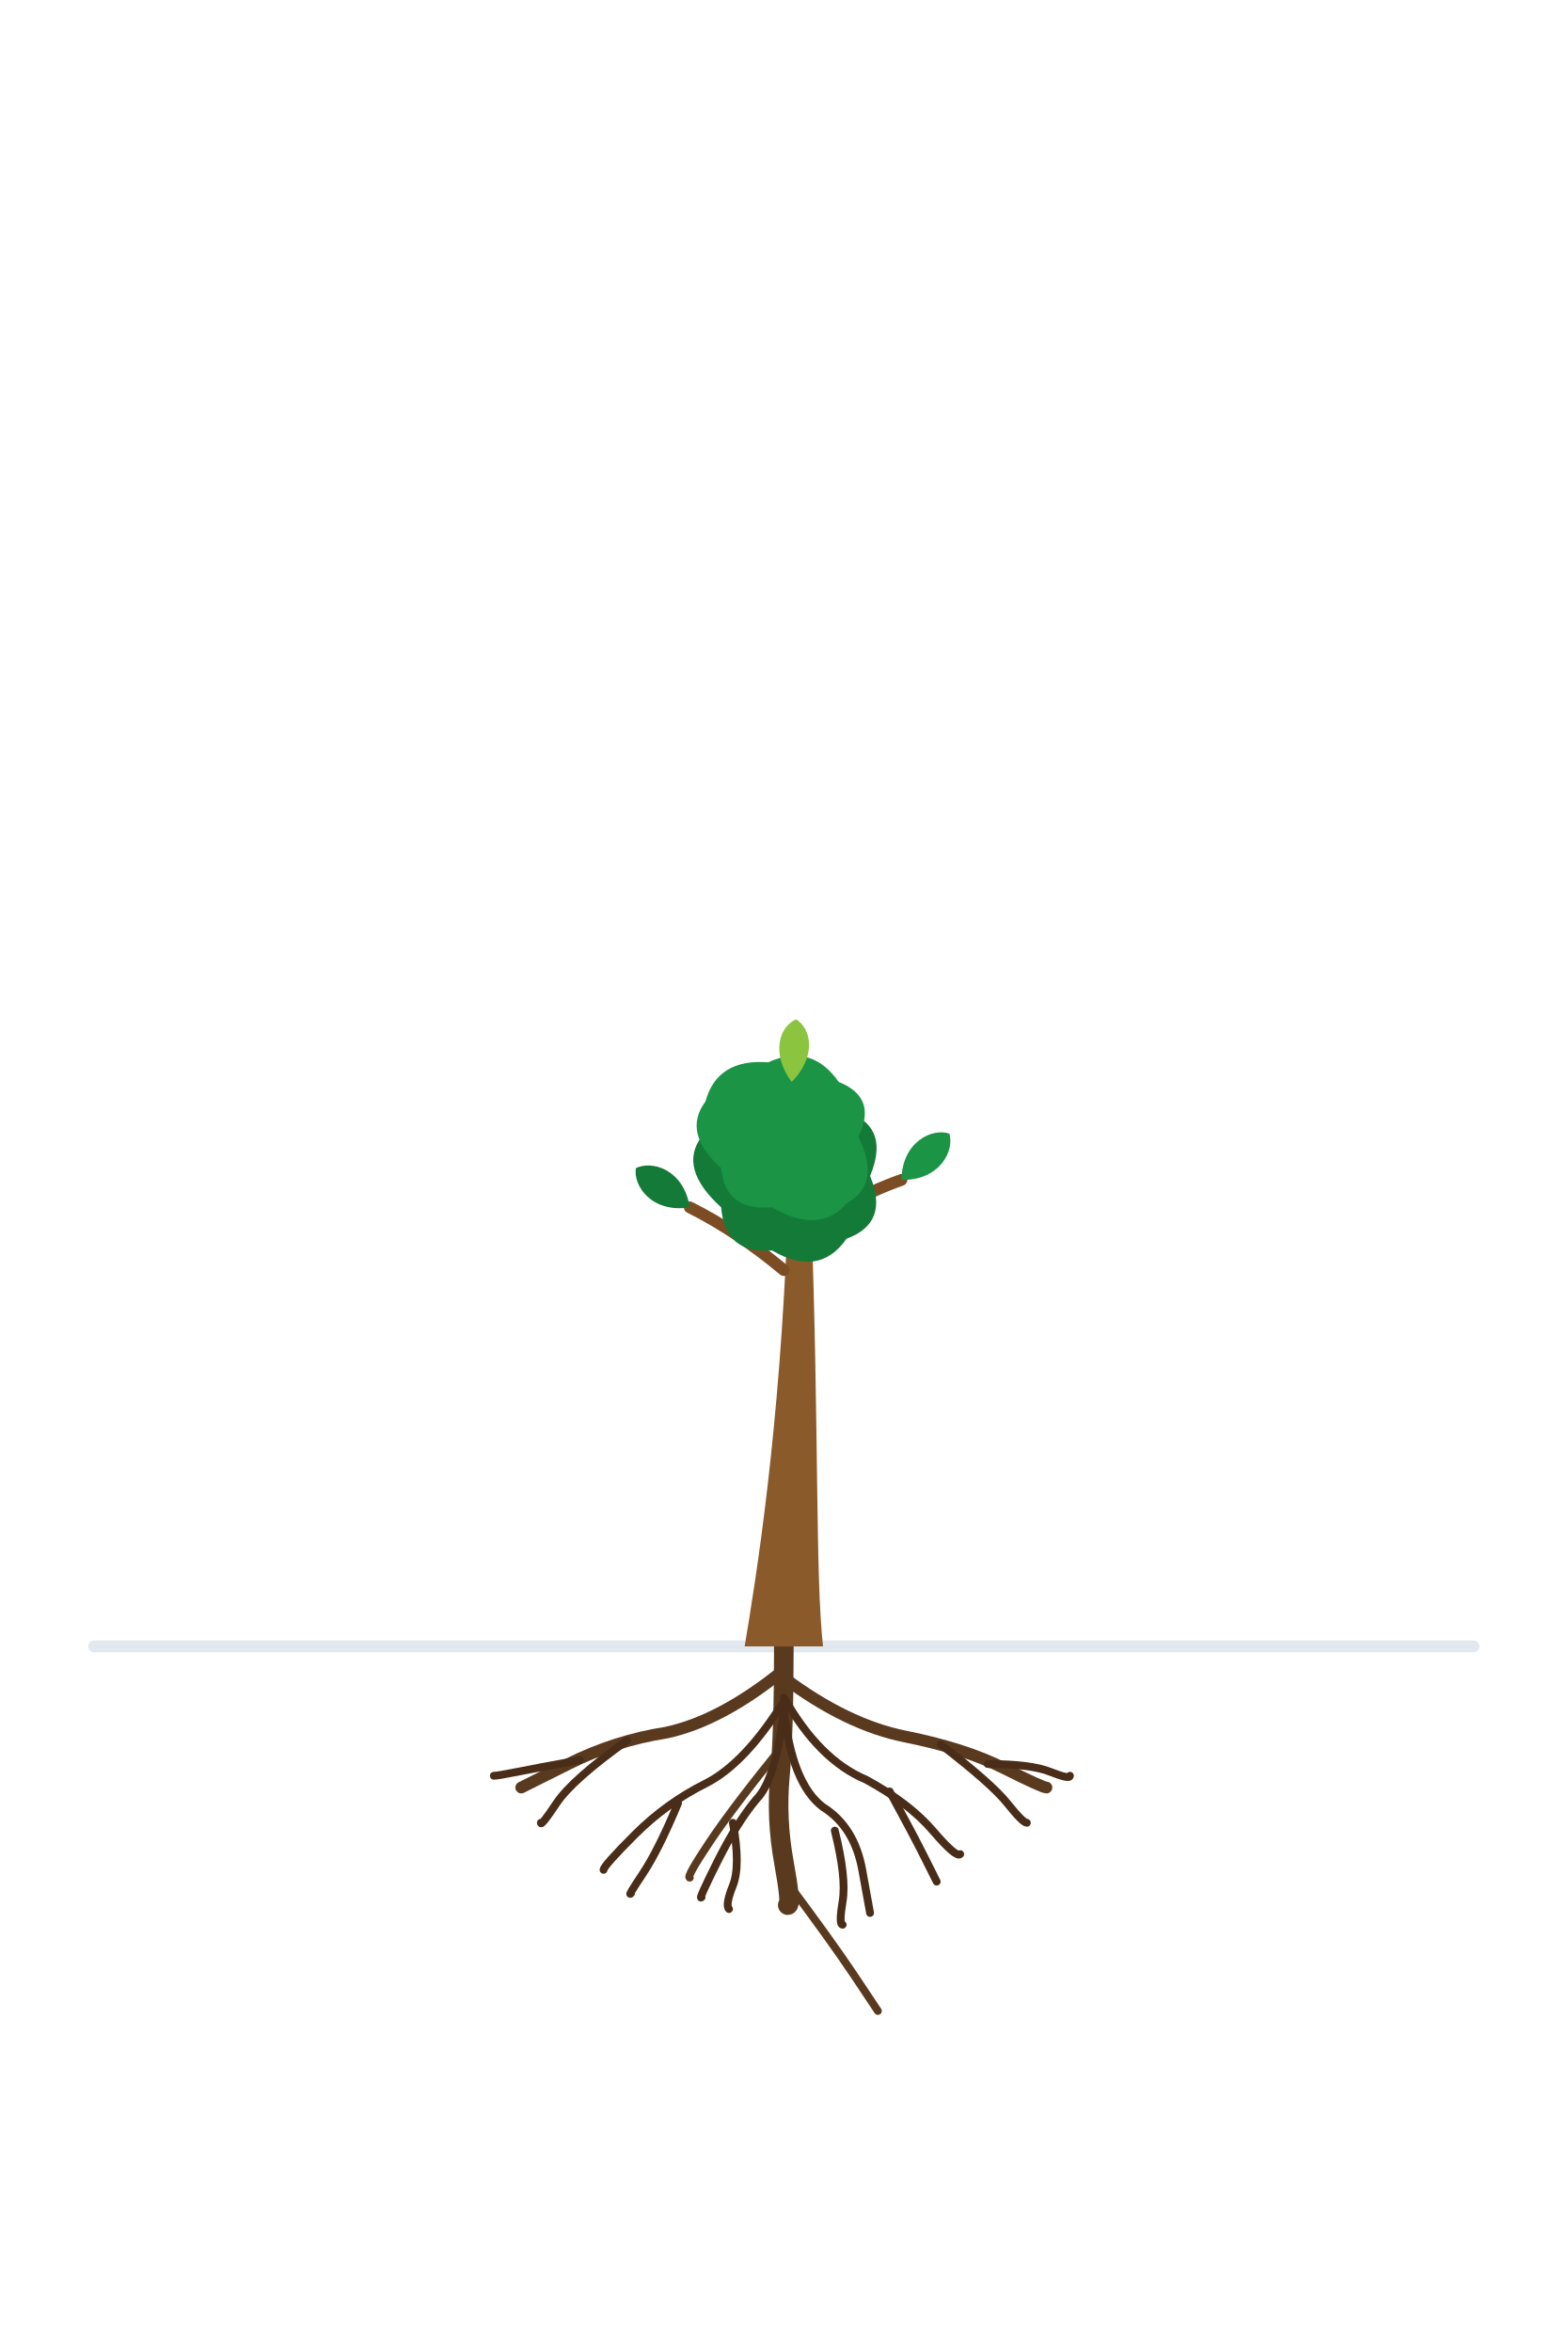
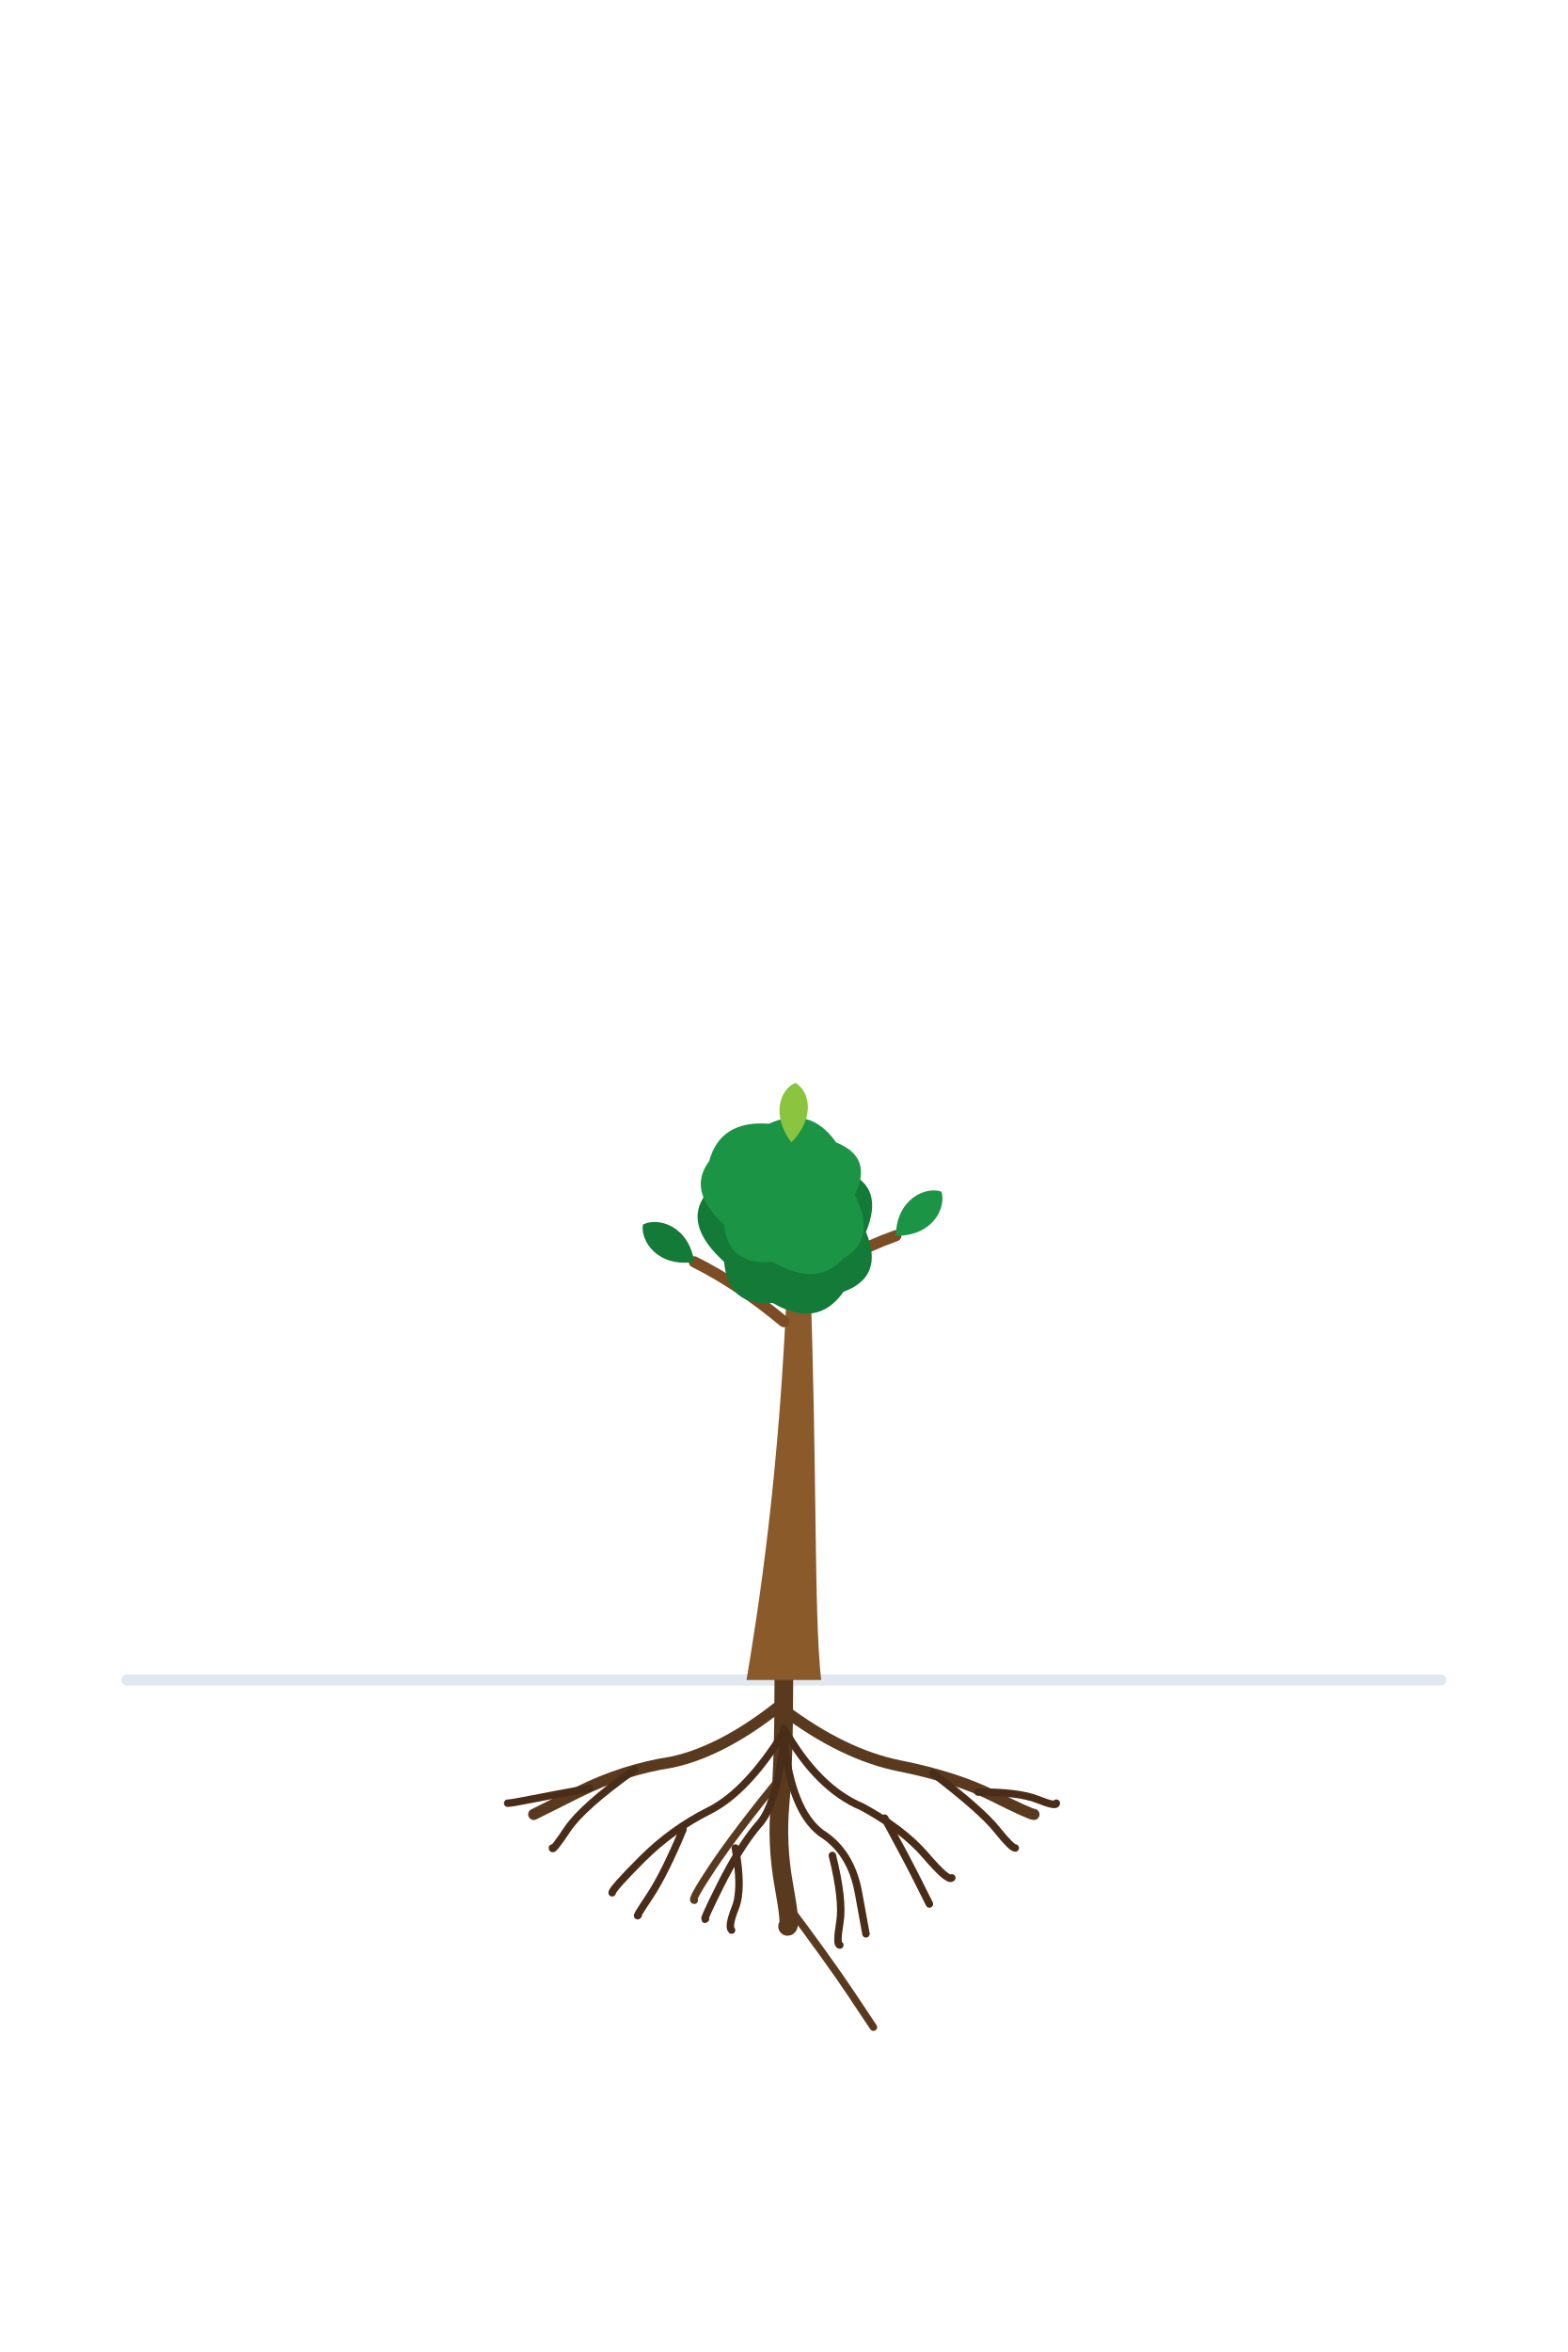
- <svg xmlns="http://www.w3.org/2000/svg" viewBox="0 0 400 600" width="400" height="600">
+ <svg xmlns="http://www.w3.org/2000/svg" viewBox="0 -30 400 630" width="400" height="600">
  <g id="ground">
    <line x1="24" y1="420" x2="376" y2="420" stroke="#e2e8f0" stroke-width="3" stroke-linecap="round" />
  </g>
  <g id="roots">
    <path id="root-tap" class="root" d="M 200 420 Q 200 442 199 453 Q 198 464 200 475 T 201 486" fill="none" stroke="#5a3a1f" stroke-width="5" stroke-linecap="round" stroke-linejoin="round" />
    <path id="root-tap-sub-1" class="root" d="M 200 445 Q 187 461 181 470 T 176 479" fill="none" stroke="#5a3a1f" stroke-width="2" stroke-linecap="round" stroke-linejoin="round" />
    <path id="root-tap-sub-2" class="root" d="M 200 479 Q 212 495 218 504 T 224 513" fill="none" stroke="#5a3a1f" stroke-width="2" stroke-linecap="round" stroke-linejoin="round" />
    <path id="root-lat-1" class="root" d="M 200 426 Q 184 439 170 442 Q 157 444 145 450 T 133 456" fill="none" stroke="#5a3a1f" stroke-width="3" stroke-linecap="round" stroke-linejoin="round" />
    <path id="root-lat-1-sub-1" class="root" d="M 160 444 Q 146 454 142 460 T 138 465" fill="none" stroke="#4a2d18" stroke-width="2" stroke-linecap="round" stroke-linejoin="round" />
    <path id="root-lat-1-sub-2" class="root" d="M 148 449 Q 137 451 132 452 T 126 453" fill="none" stroke="#4a2d18" stroke-width="2" stroke-linecap="round" stroke-linejoin="round" />
    <path id="root-lat-2" class="root" d="M 200 428 Q 216 440 231 443 Q 246 446 256 451 T 267 456" fill="none" stroke="#5a3a1f" stroke-width="3" stroke-linecap="round" stroke-linejoin="round" />
    <path id="root-lat-2-sub-1" class="root" d="M 240 445 Q 253 455 257 460 T 262 465" fill="none" stroke="#4a2d18" stroke-width="2" stroke-linecap="round" stroke-linejoin="round" />
    <path id="root-lat-2-sub-2" class="root" d="M 252 450 Q 263 450 268 452 T 273 453" fill="none" stroke="#4a2d18" stroke-width="2" stroke-linecap="round" stroke-linejoin="round" />
    <path id="root-lat-3" class="root" d="M 200 434 Q 190 450 180 455 Q 170 460 162 468 T 154 477" fill="none" stroke="#4a2d18" stroke-width="2" stroke-linecap="round" stroke-linejoin="round" />
    <path id="root-lat-3-sub-1" class="root" d="M 173 460 Q 168 472 164 478 T 161 483" fill="none" stroke="#4a2d18" stroke-width="2" stroke-linecap="round" stroke-linejoin="round" />
    <path id="root-lat-4" class="root" d="M 200 433 Q 209 449 221 454 Q 232 460 238 467 T 245 473" fill="none" stroke="#4a2d18" stroke-width="2" stroke-linecap="round" stroke-linejoin="round" />
    <path id="root-lat-4-sub-1" class="root" d="M 227 457 Q 233 468 236 474 T 239 480" fill="none" stroke="#4a2d18" stroke-width="2" stroke-linecap="round" stroke-linejoin="round" />
    <path id="root-lat-5" class="root" d="M 200 436 Q 198 454 193 459 Q 188 465 183 475 T 179 484" fill="none" stroke="#4a2d18" stroke-width="2" stroke-linecap="round" stroke-linejoin="round" />
    <path id="root-lat-5-sub-1" class="root" d="M 187 465 Q 189 476 187 481 T 186 487" fill="none" stroke="#4a2d18" stroke-width="2" stroke-linecap="round" stroke-linejoin="round" />
    <path id="root-lat-6" class="root" d="M 200 436 Q 202 455 210 461 Q 218 466 220 477 T 222 488" fill="none" stroke="#4a2d18" stroke-width="2" stroke-linecap="round" stroke-linejoin="round" />
    <path id="root-lat-6-sub-1" class="root" d="M 213 467 Q 216 479 215 485 T 215 491" fill="none" stroke="#4a2d18" stroke-width="2" stroke-linecap="round" stroke-linejoin="round" />
  </g>
  <g id="trunk">
    <path id="trunk-main" class="trunk" d="M 190 420 C 193 402, 199 365, 201 310 Q 204 306, 207 310 C 209 365, 208 402, 210 420 Z" fill="#8b5a2b" />
  </g>
  <g id="branches">
    <path id="branch-1" class="branch" d="M 200 324 Q 188 314 176 308" fill="none" stroke="#7c4d24" stroke-width="3" stroke-linecap="round" />
    <path id="branch-2" class="branch" d="M 202 316 Q 216 306 230 301" fill="none" stroke="#7c4d24" stroke-width="3" stroke-linecap="round" />
    <path id="branch-3" class="branch" d="M 201 310 Q 201 298 202 290" fill="none" stroke="#7c4d24" stroke-width="2" stroke-linecap="round" />
  </g>
  <g id="leaves">
    <path id="clump-d1" class="clump" d="M 222 300 Q 227 312 216 316 Q 209 326 197 319 Q 185 320 184 308 Q 173 298 179 290 Q 182 279 197 280 Q 209 274 217 284 Q 227 288 222 300 Z" fill="#147A38" />
    <path id="clump-1" class="clump" d="M 219 290 Q 225 302 216 307 Q 209 315 197 308 Q 185 309 184 298 Q 174 289 180 281 Q 183 270 196 271 Q 207 266 214 276 Q 224 280 219 290 Z" fill="#1B9445" />
    <path id="leaf-1" class="leaf" d="M0 0 C -7 -7, -4 -15, 0 -17 C 4 -15, 7 -7, 0 0 Z" fill="#147A38" transform="translate(176 308) rotate(-54)" />
    <path id="leaf-2" class="leaf" d="M0 0 C -7 -7, -4 -15, 0 -17 C 4 -15, 7 -7, 0 0 Z" fill="#1B9445" transform="translate(230 301) rotate(46)" />
    <path id="leaf-3" class="leaf" d="M0 0 C -6 -7, -4 -14, 0 -16 C 4 -14, 6 -7, 0 0 Z" fill="#8BC53F" transform="translate(202 276) rotate(4)" />
  </g>
  <g id="blossoms">

  </g>
</svg>
